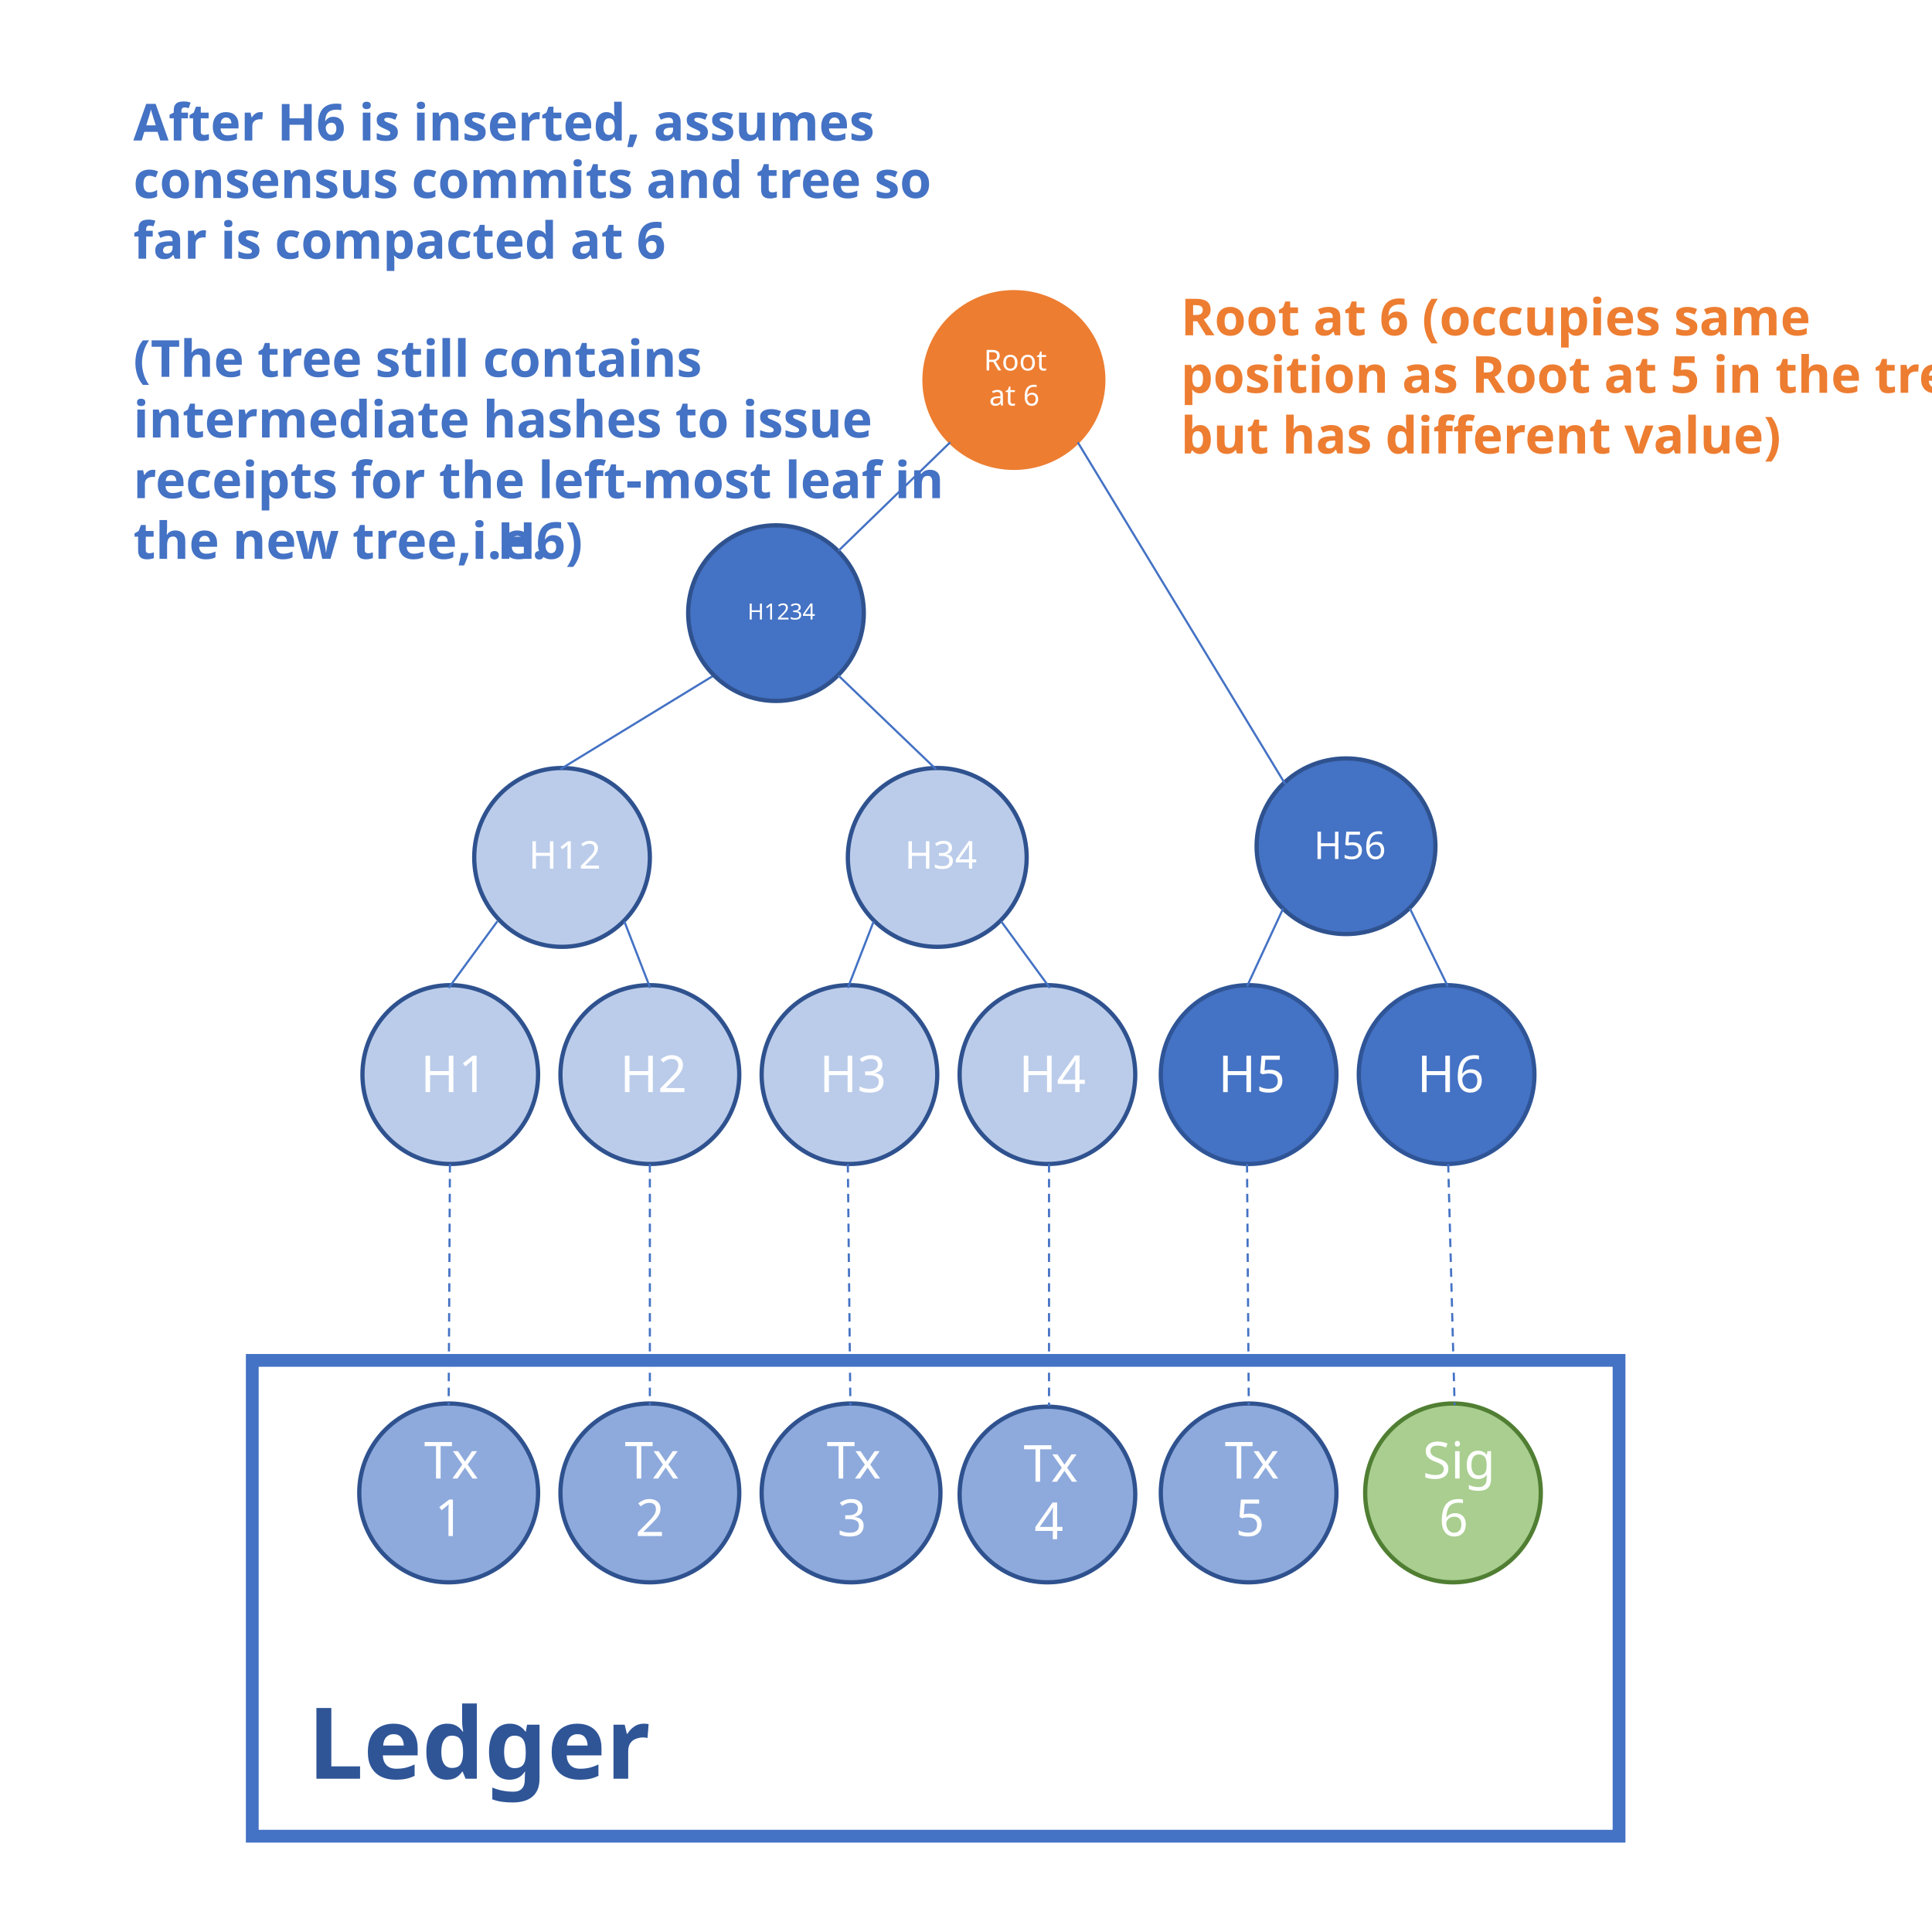
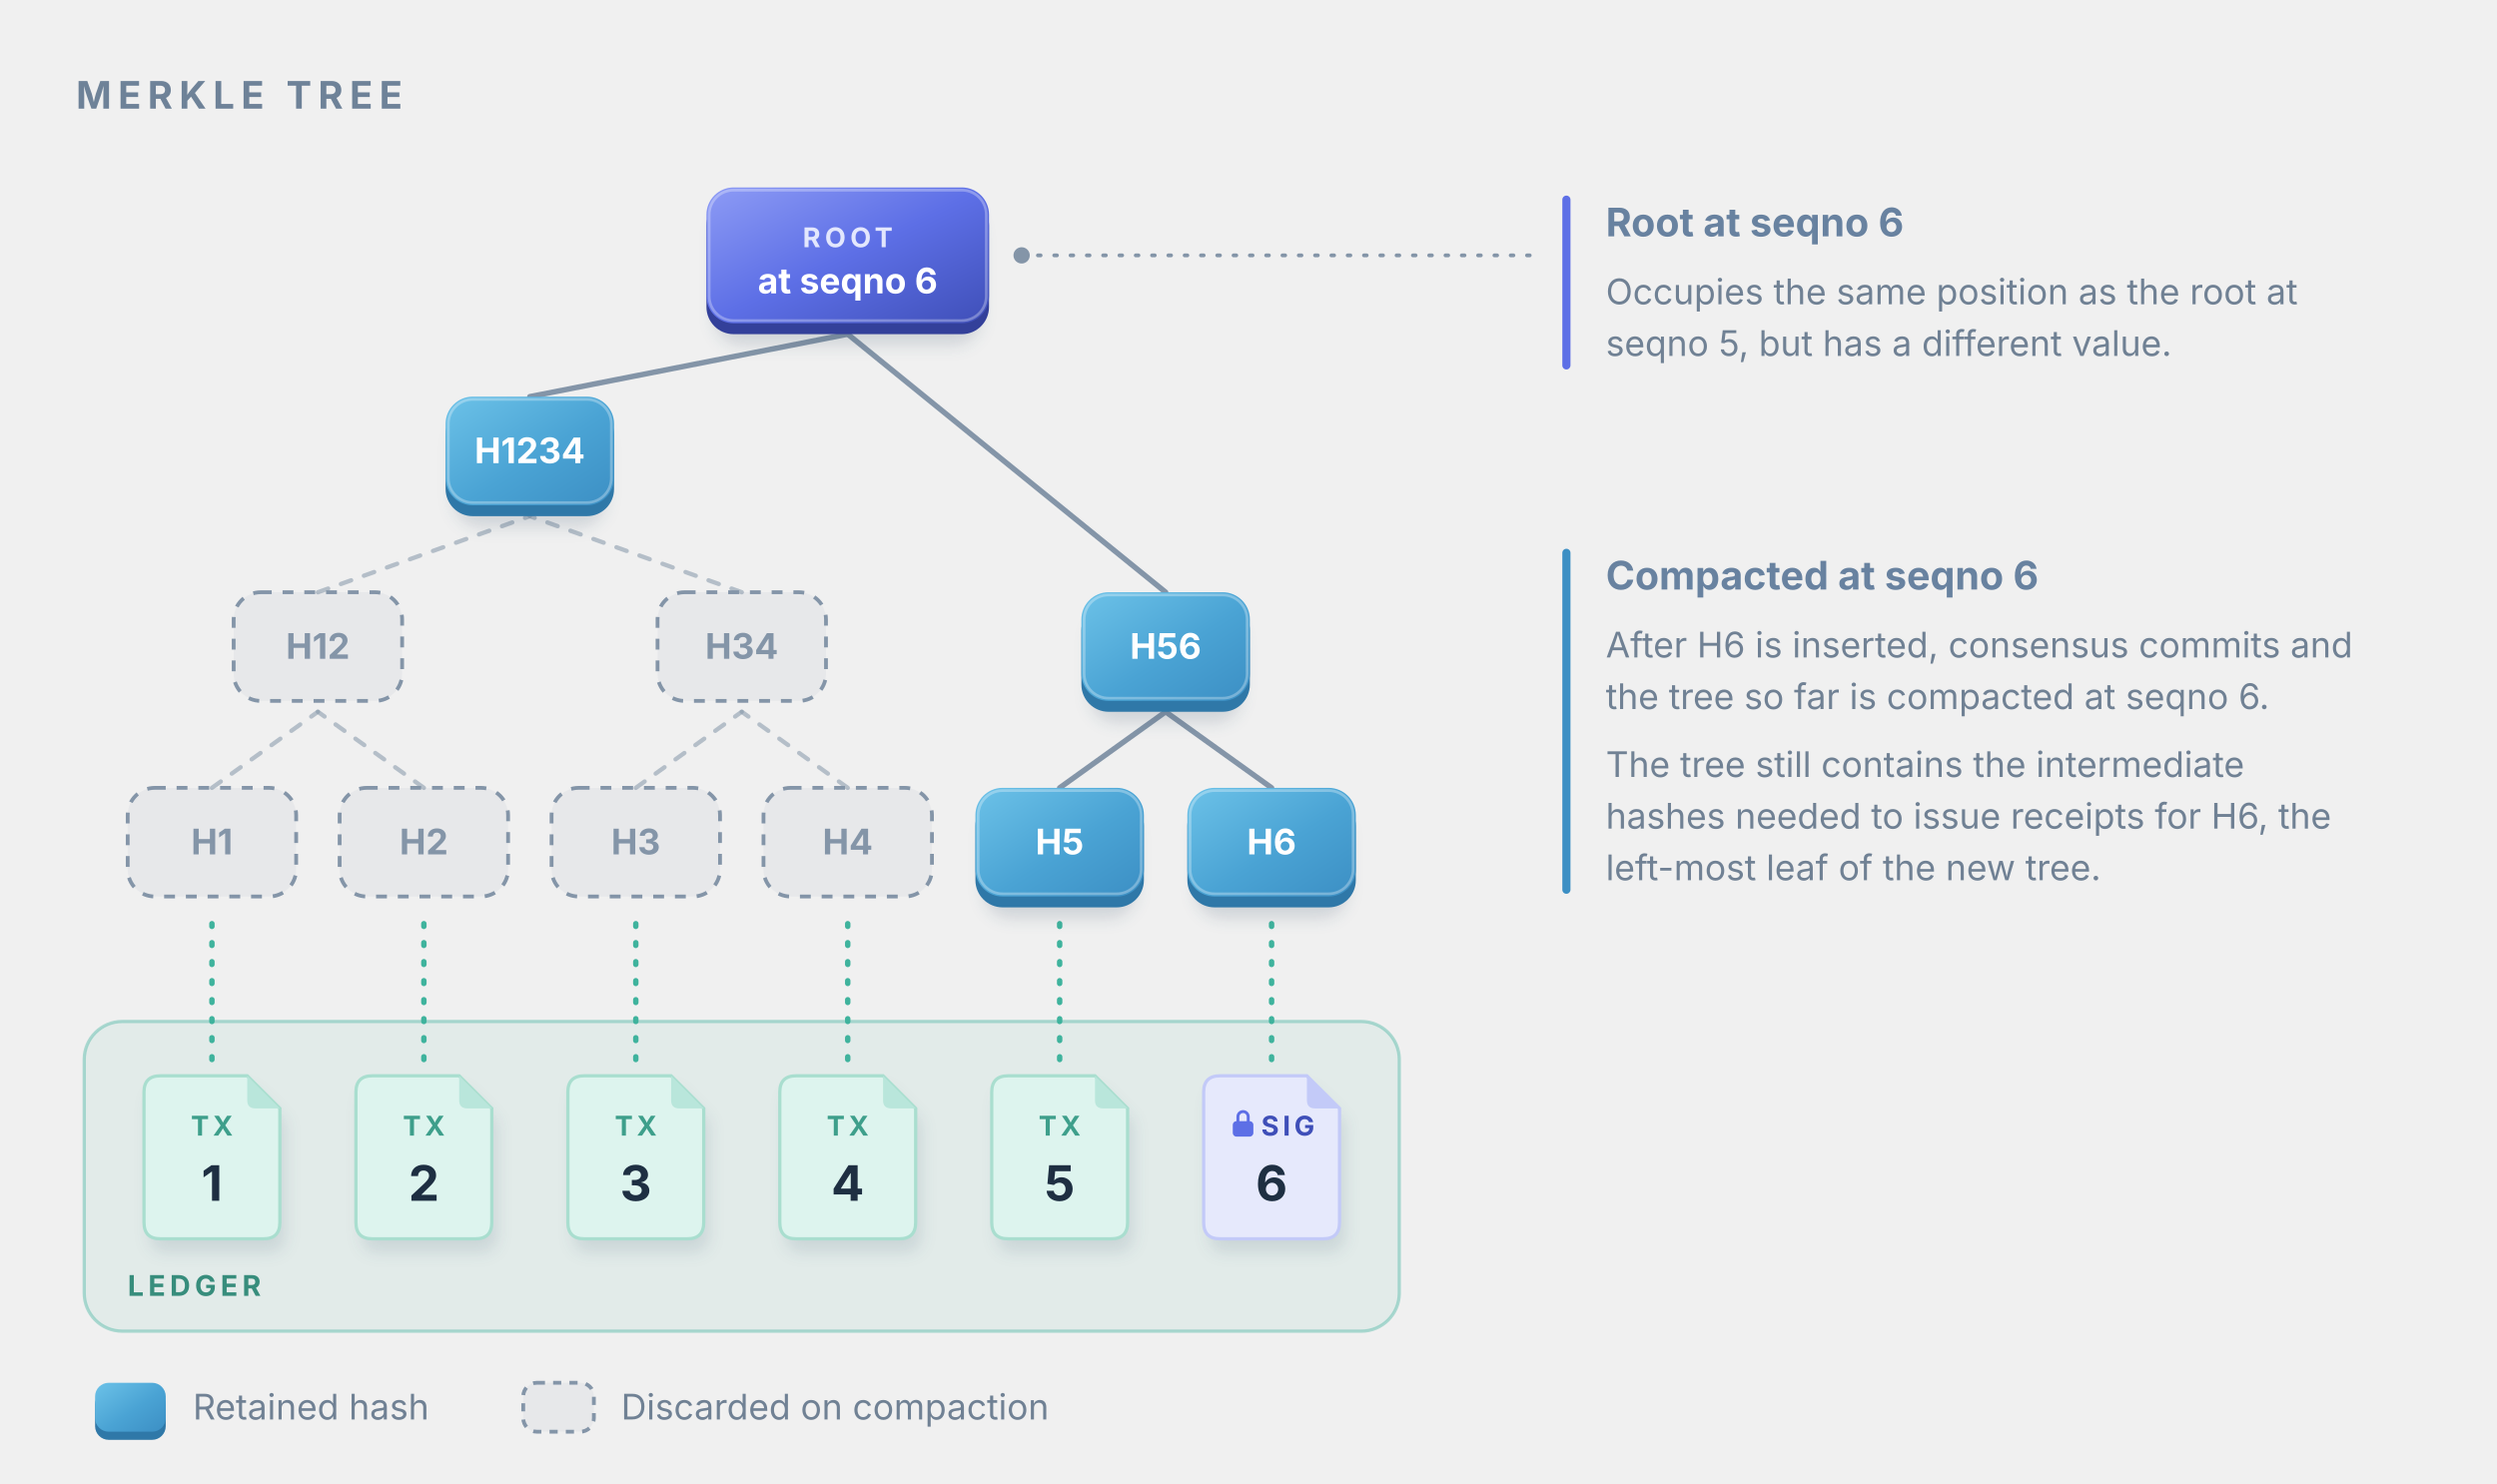
- <svg xmlns="http://www.w3.org/2000/svg" width="605" height="605" overflow="hidden">
+ <svg xmlns="http://www.w3.org/2000/svg" width="919" height="546" viewBox="20 18 919 546" fill="none" role="img" aria-labelledby="title desc">
  <defs>
-     <clipPath id="clip0">
-       <rect x="0" y="0" width="605" height="605" />
-     </clipPath>
+     <filter id="blur3" x="-30%" y="-30%" width="160%" height="160%">
+       <feGaussianBlur stdDeviation="3" />
+     </filter>
+     <filter id="blur6" x="-30%" y="-30%" width="160%" height="160%">
+       <feGaussianBlur stdDeviation="6" />
+     </filter>
+     <filter id="blur14" x="-20%" y="-30%" width="140%" height="160%">
+       <feGaussianBlur stdDeviation="14" />
+     </filter>
+     <symbol id="lock" viewBox="0 0 24 24">
+       <rect x="5" y="10.5" width="14" height="10.5" rx="2.5" fill="currentColor" />
+       <path d="M8.5 10.5V7.5a3.5 3.5 0 0 1 7 0v3" stroke="currentColor" stroke-width="2" stroke-linecap="round" fill="none" />
+     </symbol>
+     <linearGradient id="hash" x1="0" y1="0" x2="1" y2="1">
+       <stop stop-color="#6CC2E8" />
+       <stop offset=".55" stop-color="#4AA3D4" />
+       <stop offset="1" stop-color="#3C8FC4" />
+     </linearGradient>
+     <linearGradient id="root" x1="0" y1="0" x2="1" y2="1">
+       <stop stop-color="#8D9BF5" />
+       <stop offset=".5" stop-color="#5D6FE6" />
+       <stop offset="1" stop-color="#3F4FB8" />
+     </linearGradient>
  </defs>
-   <g clip-path="url(#clip0)">
-     <rect x="0" y="0" width="605" height="605" fill="#FFFFFF" />
-     <path d="M113.5 336.5C113.5 321.036 125.812 308.5 141 308.5 156.188 308.5 168.5 321.036 168.5 336.5 168.5 351.964 156.188 364.5 141 364.5 125.812 364.5 113.5 351.964 113.5 336.5Z" stroke="#2F528F" stroke-width="1.334" stroke-miterlimit="8" fill="#4472C4" fill-rule="evenodd" fill-opacity="0.361" />
-     <text fill="#FFFFFF" font-family="Calibri,Calibri_MSFontService,sans-serif" font-weight="400" font-size="16" transform="translate(131.695 342)">H1</text>
-     <path d="M175.5 336.5C175.5 321.036 188.036 308.5 203.5 308.5 218.964 308.5 231.5 321.036 231.5 336.5 231.5 351.964 218.964 364.5 203.5 364.5 188.036 364.5 175.5 351.964 175.5 336.5Z" stroke="#2F528F" stroke-width="1.334" stroke-miterlimit="8" fill="#4472C4" fill-rule="evenodd" fill-opacity="0.361" />
-     <text fill="#FFFFFF" font-family="Calibri,Calibri_MSFontService,sans-serif" font-weight="400" font-size="16" transform="translate(194.14 342)">H2</text>
-     <path d="M238.5 336.5C238.5 321.036 250.812 308.5 266 308.5 281.188 308.5 293.5 321.036 293.5 336.5 293.5 351.964 281.188 364.5 266 364.5 250.812 364.5 238.5 351.964 238.5 336.5Z" stroke="#2F528F" stroke-width="1.334" stroke-miterlimit="8" fill="#4472C4" fill-rule="evenodd" fill-opacity="0.361" />
-     <text fill="#FFFFFF" font-family="Calibri,Calibri_MSFontService,sans-serif" font-weight="400" font-size="16" transform="translate(256.585 342)">H3</text>
-     <path d="M300.5 336.5C300.5 321.036 312.812 308.5 328 308.5 343.188 308.5 355.5 321.036 355.5 336.5 355.5 351.964 343.188 364.5 328 364.5 312.812 364.5 300.5 351.964 300.5 336.5Z" stroke="#2F528F" stroke-width="1.334" stroke-miterlimit="8" fill="#4472C4" fill-rule="evenodd" fill-opacity="0.361" />
-     <text fill="#FFFFFF" font-family="Calibri,Calibri_MSFontService,sans-serif" font-weight="400" font-size="16" transform="translate(319.03 342)">H4</text>
-     <path d="M148.5 268.5C148.5 253.036 160.812 240.5 176 240.5 191.188 240.5 203.5 253.036 203.5 268.5 203.5 283.964 191.188 296.5 176 296.5 160.812 296.5 148.5 283.964 148.5 268.5Z" stroke="#2F528F" stroke-width="1.334" stroke-miterlimit="8" fill="#4472C4" fill-rule="evenodd" fill-opacity="0.361" />
-     <text fill="#FFFFFF" font-family="Calibri,Calibri_MSFontService,sans-serif" font-weight="400" font-size="12" transform="translate(165.578 272)">H12</text>
-     <path d="M265.5 268.5C265.5 253.036 278.036 240.5 293.5 240.5 308.964 240.5 321.5 253.036 321.5 268.5 321.5 283.964 308.964 296.5 293.5 296.5 278.036 296.5 265.5 283.964 265.5 268.5Z" stroke="#2F528F" stroke-width="1.334" stroke-miterlimit="8" fill="#4472C4" fill-rule="evenodd" fill-opacity="0.361" />
-     <text fill="#FFFFFF" font-family="Calibri,Calibri_MSFontService,sans-serif" font-weight="400" font-size="12" transform="translate(283.313 272)">H34</text>
-     <path d="M0 0 15.252 20.865" stroke="#4472C4" stroke-width="0.667" stroke-miterlimit="8" fill="none" fill-rule="evenodd" transform="matrix(1 0 0 -1 140.5 309.365)" />
-     <path d="M203.597 309.365 195.5 288.5" stroke="#4472C4" stroke-width="0.667" stroke-miterlimit="8" fill="none" fill-rule="evenodd" />
-     <path d="M0 0 8.097 20.865" stroke="#4472C4" stroke-width="0.667" stroke-miterlimit="8" fill="none" fill-rule="evenodd" transform="matrix(1 0 0 -1 265.5 309.365)" />
-     <path d="M328.752 309.365 313.5 288.5" stroke="#4472C4" stroke-width="0.667" stroke-miterlimit="8" fill="none" fill-rule="evenodd" />
-     <path d="M0 0 48.048 29.358" stroke="#4472C4" stroke-width="0.667" stroke-miterlimit="8" fill="none" fill-rule="evenodd" transform="matrix(1 0 0 -1 175.5 240.858)" />
-     <path d="M363.5 336.5C363.5 321.036 375.812 308.5 391 308.5 406.188 308.5 418.5 321.036 418.5 336.5 418.5 351.964 406.188 364.5 391 364.5 375.812 364.5 363.5 351.964 363.5 336.5Z" stroke="#2F5597" stroke-width="1.334" stroke-miterlimit="8" fill="#4472C4" fill-rule="evenodd" />
-     <text fill="#FFFFFF" font-family="Calibri,Calibri_MSFontService,sans-serif" font-weight="400" font-size="16" transform="translate(381.475 342)">H5</text>
-     <path d="M112.5 467.5C112.5 452.036 125.036 439.5 140.5 439.5 155.964 439.5 168.5 452.036 168.5 467.5 168.5 482.964 155.964 495.5 140.5 495.5 125.036 495.5 112.5 482.964 112.5 467.5Z" stroke="#2F528F" stroke-width="1.334" stroke-miterlimit="8" fill="#4472C4" fill-rule="evenodd" fill-opacity="0.6" />
-     <text fill="#FFFFFF" font-family="Calibri,Calibri_MSFontService,sans-serif" font-weight="400" font-size="16" transform="translate(132.803 463)">Tx<tspan font-size="16" x="3.335" y="18">1</tspan>
-     </text>
-     <path d="M175.5 467.5C175.5 452.036 188.036 439.5 203.5 439.5 218.964 439.5 231.5 452.036 231.5 467.5 231.5 482.964 218.964 495.5 203.5 495.5 188.036 495.5 175.5 482.964 175.5 467.5Z" stroke="#2F528F" stroke-width="1.334" stroke-miterlimit="8" fill="#4472C4" fill-rule="evenodd" fill-opacity="0.6" />
-     <text fill="#FFFFFF" font-family="Calibri,Calibri_MSFontService,sans-serif" font-weight="400" font-size="16" transform="translate(195.641 463)">Tx<tspan font-size="16" x="3.335" y="18">2</tspan>
-     </text>
-     <path d="M238.5 467.5C238.5 452.036 251.036 439.5 266.5 439.5 281.964 439.5 294.5 452.036 294.5 467.5 294.5 482.964 281.964 495.5 266.5 495.5 251.036 495.5 238.5 482.964 238.5 467.5Z" stroke="#2F528F" stroke-width="1.334" stroke-miterlimit="8" fill="#4472C4" fill-rule="evenodd" fill-opacity="0.6" />
-     <text fill="#FFFFFF" font-family="Calibri,Calibri_MSFontService,sans-serif" font-weight="400" font-size="16" transform="translate(258.873 463)">Tx<tspan font-size="16" x="3.335" y="18">3</tspan>
-     </text>
-     <path d="M300.5 468C300.5 452.812 312.812 440.5 328 440.5 343.188 440.5 355.5 452.812 355.5 468 355.5 483.188 343.188 495.5 328 495.5 312.812 495.5 300.5 483.188 300.5 468Z" stroke="#2F528F" stroke-width="1.334" stroke-miterlimit="8" fill="#4472C4" fill-rule="evenodd" fill-opacity="0.6" />
-     <text fill="#FFFFFF" font-family="Calibri,Calibri_MSFontService,sans-serif" font-weight="400" font-size="16" transform="translate(320.531 464)">Tx<tspan font-size="16" x="3.335" y="18">4</tspan>
-     </text>
-     <rect x="79" y="426" width="428" height="149" stroke="#4472C4" stroke-width="4.002" stroke-miterlimit="8" fill="none" />
-     <text fill="#2F5597" font-family="Calibri,Calibri_MSFontService,sans-serif" font-weight="700" font-size="31" transform="translate(96.2857 557)">Ledger</text>
-     <path d="M0 0 0.393 75.497" stroke="#4472C4" stroke-width="0.667" stroke-miterlimit="8" stroke-dasharray="2.668 2.001" fill="none" fill-rule="evenodd" transform="matrix(-1 0 0 1 140.893 364.5)" />
-     <path d="M0 0 0 75.497" stroke="#4472C4" stroke-width="0.667" stroke-miterlimit="8" stroke-dasharray="2.668 2.001" fill="none" fill-rule="evenodd" transform="matrix(-1 0 0 1 203.5 364.5)" />
-     <path d="M265.5 364.5 266.287 439.997" stroke="#4472C4" stroke-width="0.667" stroke-miterlimit="8" stroke-dasharray="2.668 2.001" fill="none" fill-rule="evenodd" />
-     <path d="M328.5 364.5 328.5 440.327" stroke="#4472C4" stroke-width="0.667" stroke-miterlimit="8" stroke-dasharray="2.668 2.001" fill="none" fill-rule="evenodd" />
-     <path d="M363.5 467.5C363.5 452.036 375.812 439.5 391 439.5 406.188 439.5 418.5 452.036 418.5 467.5 418.5 482.964 406.188 495.5 391 495.5 375.812 495.5 363.5 482.964 363.5 467.5Z" stroke="#2F528F" stroke-width="1.334" stroke-miterlimit="8" fill="#4472C4" fill-rule="evenodd" fill-opacity="0.6" />
-     <text fill="#FFFFFF" font-family="Calibri,Calibri_MSFontService,sans-serif" font-weight="400" font-size="16" transform="translate(383.525 463)">Tx<tspan font-size="16" x="3.335" y="18">5</tspan>
-     </text>
-     <path d="M390.5 364.5 391.049 439.997" stroke="#4472C4" stroke-width="0.667" stroke-miterlimit="8" stroke-dasharray="2.668 2.001" fill="none" fill-rule="evenodd" />
-     <path d="M215.5 192C215.5 176.812 227.812 164.5 243 164.5 258.188 164.5 270.5 176.812 270.5 192 270.5 207.188 258.188 219.5 243 219.5 227.812 219.5 215.5 207.188 215.5 192Z" stroke="#2F528F" stroke-width="1.334" stroke-miterlimit="8" fill="#4472C4" fill-rule="evenodd" />
-     <text fill="#FFFFFF" font-family="Calibri,Calibri_MSFontService,sans-serif" font-weight="400" font-size="7" transform="translate(234.092 194)">H1234</text>
-     <path d="M293.09 240.858 262.5 211.5" stroke="#4472C4" stroke-width="0.667" stroke-miterlimit="8" fill="none" fill-rule="evenodd" />
-     <path d="M289.5 119C289.5 103.812 302.036 91.5 317.5 91.5 332.964 91.5 345.5 103.812 345.5 119 345.5 134.188 332.964 146.5 317.5 146.5 302.036 146.5 289.5 134.188 289.5 119Z" stroke="#ED7D31" stroke-width="1.334" stroke-miterlimit="8" fill="#ED7D31" fill-rule="evenodd" />
-     <text fill="#FFFFFF" font-family="Calibri,Calibri_MSFontService,sans-serif" font-weight="400" font-size="9" transform="translate(308.078 116)">Root <tspan font-size="9" x="1.668" y="11">at 6</tspan>
-     </text>
-     <path d="M0 0 35.058 34.03" stroke="#4472C4" stroke-width="0.667" stroke-miterlimit="8" fill="none" fill-rule="evenodd" transform="matrix(1 0 0 -1 262.5 172.53)" />
-     <path d="M427.5 467.5C427.5 452.036 439.812 439.5 455 439.5 470.188 439.5 482.5 452.036 482.5 467.5 482.5 482.964 470.188 495.5 455 495.5 439.812 495.5 427.5 482.964 427.5 467.5Z" stroke="#507E32" stroke-width="1.334" stroke-miterlimit="8" fill="#70AD47" fill-rule="evenodd" fill-opacity="0.6" />
-     <text fill="#FFFFFF" font-family="Calibri,Calibri_MSFontService,sans-serif" font-weight="400" font-size="16" transform="translate(445.516 463)">Sig <tspan font-size="16" x="5.089" y="18">6</tspan>
-     </text>
-     <path d="M425.5 336.5C425.5 321.036 437.812 308.5 453 308.5 468.188 308.5 480.5 321.036 480.5 336.5 480.5 351.964 468.188 364.5 453 364.5 437.812 364.5 425.5 351.964 425.5 336.5Z" stroke="#2F5597" stroke-width="1.334" stroke-miterlimit="8" fill="#4472C4" fill-rule="evenodd" />
-     <text fill="#FFFFFF" font-family="Calibri,Calibri_MSFontService,sans-serif" font-weight="400" font-size="16" transform="translate(443.757 342)">H6</text>
-     <path d="M393.5 265C393.5 249.812 406.036 237.5 421.5 237.5 436.964 237.5 449.5 249.812 449.5 265 449.5 280.188 436.964 292.5 421.5 292.5 406.036 292.5 393.5 280.188 393.5 265Z" stroke="#2F528F" stroke-width="1.334" stroke-miterlimit="8" fill="#4472C4" fill-rule="evenodd" />
-     <text fill="#FFFFFF" font-family="Calibri,Calibri_MSFontService,sans-serif" font-weight="400" font-size="12" transform="translate(411.413 269)">H56</text>
-     <path d="M453.38 308.88 441.5 284.5" stroke="#4472C4" stroke-width="0.667" stroke-miterlimit="8" fill="none" fill-rule="evenodd" />
-     <path d="M0 0 11.307 24.38" stroke="#4472C4" stroke-width="0.667" stroke-miterlimit="8" fill="none" fill-rule="evenodd" transform="matrix(1 0 0 -1 390.5 308.88)" />
-     <path d="M402.489 245.566 337.5 138.5" stroke="#4472C4" stroke-width="0.667" stroke-miterlimit="8" fill="none" fill-rule="evenodd" />
-     <text fill="#4472C4" font-family="Calibri,Calibri_MSFontService,sans-serif" font-weight="700" font-size="16" transform="translate(41.752 44)">After H6 is inserted, assumes <tspan font-size="16" x="0" y="18">consensus commits and tree so </tspan>
-       <tspan font-size="16" x="0" y="37">far is compacted at 6</tspan>
-       <tspan font-size="16" x="0" y="74">(The tree still contains </tspan>
-       <tspan font-size="16" x="0" y="93">intermediate hashes to issue </tspan>
-       <tspan font-size="16" x="0" y="112">receipts for the left</tspan>-most leaf in <tspan font-size="16" x="0" y="131">the new tree, </tspan>i.e.<tspan font-size="16" x="113.896" y="131">H6)</tspan>
-       <tspan fill="#ED7D31" font-size="16" x="328.006" y="61">Root at 6 (occupies same </tspan>
-       <tspan fill="#ED7D31" font-size="16" x="328.006" y="79">position as Root at 5 in the tree </tspan>
-       <tspan fill="#ED7D31" font-size="16" x="328.006" y="98">but has different value)</tspan>
-     </text>
-     <path d="M453.5 364.5 455.509 439.997" stroke="#4472C4" stroke-width="0.667" stroke-miterlimit="8" stroke-dasharray="2.668 2.001" fill="none" fill-rule="evenodd" />
+   <g font-family="Inter, 'Segoe UI', ui-sans-serif, system-ui, sans-serif">
+     <text x="48" y="58" fill="#6E8298" font-size="14" font-weight="700" letter-spacing="2.4">MERKLE TREE</text>
+     <path d="M98 308L137 280" stroke="#8495A8" stroke-opacity=".55" stroke-width="1.6" stroke-dasharray="4 5" stroke-linecap="round" />
+     <path d="M176 308L137 280" stroke="#8495A8" stroke-opacity=".55" stroke-width="1.6" stroke-dasharray="4 5" stroke-linecap="round" />
+     <path d="M254 308L293 280" stroke="#8495A8" stroke-opacity=".55" stroke-width="1.6" stroke-dasharray="4 5" stroke-linecap="round" />
+     <path d="M332 308L293 280" stroke="#8495A8" stroke-opacity=".55" stroke-width="1.6" stroke-dasharray="4 5" stroke-linecap="round" />
+     <path d="M410 308L449 280" stroke="#8495A8" stroke-width="2" stroke-linecap="round" />
+     <path d="M488 308L449 280" stroke="#8495A8" stroke-width="2" stroke-linecap="round" />
+     <path d="M137 236L215 208" stroke="#8495A8" stroke-opacity=".55" stroke-width="1.6" stroke-dasharray="4 5" stroke-linecap="round" />
+     <path d="M293 236L215 208" stroke="#8495A8" stroke-opacity=".55" stroke-width="1.6" stroke-dasharray="4 5" stroke-linecap="round" />
+     <path d="M215 164L332 141" stroke="#8495A8" stroke-width="2" stroke-linecap="round" />
+     <path d="M449 236L332 141" stroke="#8495A8" stroke-width="2" stroke-linecap="round" />
+     <rect x="51" y="394" width="484" height="114" rx="14" fill="#3FB39D" fill-opacity=".08" stroke="#3FB39D" stroke-opacity=".4" stroke-width="1.2" />
+     <text x="67" y="495" fill="#378D7C" font-size="10.5" font-weight="700" letter-spacing="1.6">LEDGER</text>
+     <path d="M98 358V408" stroke="#3FB39D" stroke-width="2" stroke-linecap="round" stroke-dasharray="1 6" />
+     <path d="M176 358V408" stroke="#3FB39D" stroke-width="2" stroke-linecap="round" stroke-dasharray="1 6" />
+     <path d="M254 358V408" stroke="#3FB39D" stroke-width="2" stroke-linecap="round" stroke-dasharray="1 6" />
+     <path d="M332 358V408" stroke="#3FB39D" stroke-width="2" stroke-linecap="round" stroke-dasharray="1 6" />
+     <path d="M410 358V408" stroke="#3FB39D" stroke-width="2" stroke-linecap="round" stroke-dasharray="1 6" />
+     <path d="M488 358V408" stroke="#3FB39D" stroke-width="2" stroke-linecap="round" stroke-dasharray="1 6" />
+     <rect x="67" y="308" width="62" height="40" rx="10" fill="#8495A8" fill-opacity=".08" stroke="#8495A8" stroke-width="1.4" stroke-dasharray="4 4" />
+     <text x="98" y="332.5" fill="#8495A8" font-size="13" font-weight="650" text-anchor="middle">H1</text>
+     <rect x="145" y="308" width="62" height="40" rx="10" fill="#8495A8" fill-opacity=".08" stroke="#8495A8" stroke-width="1.4" stroke-dasharray="4 4" />
+     <text x="176" y="332.5" fill="#8495A8" font-size="13" font-weight="650" text-anchor="middle">H2</text>
+     <rect x="223" y="308" width="62" height="40" rx="10" fill="#8495A8" fill-opacity=".08" stroke="#8495A8" stroke-width="1.4" stroke-dasharray="4 4" />
+     <text x="254" y="332.5" fill="#8495A8" font-size="13" font-weight="650" text-anchor="middle">H3</text>
+     <rect x="301" y="308" width="62" height="40" rx="10" fill="#8495A8" fill-opacity=".08" stroke="#8495A8" stroke-width="1.4" stroke-dasharray="4 4" />
+     <text x="332" y="332.5" fill="#8495A8" font-size="13" font-weight="650" text-anchor="middle">H4</text>
+     <rect x="382" y="316" width="56" height="40" rx="10" fill="#1D3B58" opacity=".16" filter="url(#blur3)" />
+     <rect x="379" y="312" width="62" height="40" rx="10" fill="#2F78A8" />
+     <rect x="379" y="308" width="62" height="40" rx="10" fill="url(#hash)" />
+     <rect x="380" y="309" width="60" height="38" rx="9" stroke="#FFFFFF" stroke-opacity=".3" stroke-width="1" />
+     <text x="410" y="332.5" fill="#FFFFFF" font-size="13" font-weight="650" text-anchor="middle">H5</text>
+     <rect x="460" y="316" width="56" height="40" rx="10" fill="#1D3B58" opacity=".16" filter="url(#blur3)" />
+     <rect x="457" y="312" width="62" height="40" rx="10" fill="#2F78A8" />
+     <rect x="457" y="308" width="62" height="40" rx="10" fill="url(#hash)" />
+     <rect x="458" y="309" width="60" height="38" rx="9" stroke="#FFFFFF" stroke-opacity=".3" stroke-width="1" />
+     <text x="488" y="332.5" fill="#FFFFFF" font-size="13" font-weight="650" text-anchor="middle">H6</text>
+     <rect x="106" y="236" width="62" height="40" rx="10" fill="#8495A8" fill-opacity=".08" stroke="#8495A8" stroke-width="1.4" stroke-dasharray="4 4" />
+     <text x="137" y="260.5" fill="#8495A8" font-size="13" font-weight="650" text-anchor="middle">H12</text>
+     <rect x="262" y="236" width="62" height="40" rx="10" fill="#8495A8" fill-opacity=".08" stroke="#8495A8" stroke-width="1.4" stroke-dasharray="4 4" />
+     <text x="293" y="260.5" fill="#8495A8" font-size="13" font-weight="650" text-anchor="middle">H34</text>
+     <rect x="421" y="244" width="56" height="40" rx="10" fill="#1D3B58" opacity=".16" filter="url(#blur3)" />
+     <rect x="418" y="240" width="62" height="40" rx="10" fill="#2F78A8" />
+     <rect x="418" y="236" width="62" height="40" rx="10" fill="url(#hash)" />
+     <rect x="419" y="237" width="60" height="38" rx="9" stroke="#FFFFFF" stroke-opacity=".3" stroke-width="1" />
+     <text x="449" y="260.5" fill="#FFFFFF" font-size="13" font-weight="650" text-anchor="middle">H56</text>
+     <rect x="187" y="172" width="56" height="40" rx="10" fill="#1D3B58" opacity=".16" filter="url(#blur3)" />
+     <rect x="184" y="168" width="62" height="40" rx="10" fill="#2F78A8" />
+     <rect x="184" y="164" width="62" height="40" rx="10" fill="url(#hash)" />
+     <rect x="185" y="165" width="60" height="38" rx="9" stroke="#FFFFFF" stroke-opacity=".3" stroke-width="1" />
+     <text x="215" y="188.5" fill="#FFFFFF" font-size="13" font-weight="650" text-anchor="middle">H1234</text>
+     <rect x="283" y="95" width="98" height="50" rx="10" fill="#1D3B58" opacity=".16" filter="url(#blur3)" />
+     <rect x="280" y="91" width="104" height="50" rx="10" fill="#33409A" />
+     <rect x="280" y="87" width="104" height="50" rx="10" fill="url(#root)" />
+     <rect x="281" y="88" width="102" height="48" rx="9" stroke="#FFFFFF" stroke-opacity=".3" stroke-width="1" />
+     <text x="332" y="109" fill="#E3E7FD" font-size="10" font-weight="700" text-anchor="middle" letter-spacing="1.6">ROOT</text>
+     <text x="332" y="126" fill="#FFFFFF" font-size="13" font-weight="650" text-anchor="middle">at seqno 6</text>
+     <path d="M79 414H111L123 426V468Q123 474 117 474H79Q73 474 73 468V420Q73 414 79 414Z" transform="translate(2 5)" fill="#1D3B58" opacity=".12" filter="url(#blur3)" />
+     <path d="M79 414H111L123 426V468Q123 474 117 474H79Q73 474 73 468V420Q73 414 79 414Z" fill="#DDF4EE" stroke="#A9DECF" stroke-width="1.2" />
+     <path d="M111 414V423Q111 426 114 426H123Z" fill="#B9E6DB" />
+     <text x="98" y="436" fill="#3E9F8B" font-size="10" font-weight="700" text-anchor="middle" letter-spacing="1.4">TX</text>
+     <text x="98" y="460" fill="#1E2F42" font-size="18" font-weight="700" text-anchor="middle">1</text>
+     <path d="M157 414H189L201 426V468Q201 474 195 474H157Q151 474 151 468V420Q151 414 157 414Z" transform="translate(2 5)" fill="#1D3B58" opacity=".12" filter="url(#blur3)" />
+     <path d="M157 414H189L201 426V468Q201 474 195 474H157Q151 474 151 468V420Q151 414 157 414Z" fill="#DDF4EE" stroke="#A9DECF" stroke-width="1.2" />
+     <path d="M189 414V423Q189 426 192 426H201Z" fill="#B9E6DB" />
+     <text x="176" y="436" fill="#3E9F8B" font-size="10" font-weight="700" text-anchor="middle" letter-spacing="1.4">TX</text>
+     <text x="176" y="460" fill="#1E2F42" font-size="18" font-weight="700" text-anchor="middle">2</text>
+     <path d="M235 414H267L279 426V468Q279 474 273 474H235Q229 474 229 468V420Q229 414 235 414Z" transform="translate(2 5)" fill="#1D3B58" opacity=".12" filter="url(#blur3)" />
+     <path d="M235 414H267L279 426V468Q279 474 273 474H235Q229 474 229 468V420Q229 414 235 414Z" fill="#DDF4EE" stroke="#A9DECF" stroke-width="1.2" />
+     <path d="M267 414V423Q267 426 270 426H279Z" fill="#B9E6DB" />
+     <text x="254" y="436" fill="#3E9F8B" font-size="10" font-weight="700" text-anchor="middle" letter-spacing="1.4">TX</text>
+     <text x="254" y="460" fill="#1E2F42" font-size="18" font-weight="700" text-anchor="middle">3</text>
+     <path d="M313 414H345L357 426V468Q357 474 351 474H313Q307 474 307 468V420Q307 414 313 414Z" transform="translate(2 5)" fill="#1D3B58" opacity=".12" filter="url(#blur3)" />
+     <path d="M313 414H345L357 426V468Q357 474 351 474H313Q307 474 307 468V420Q307 414 313 414Z" fill="#DDF4EE" stroke="#A9DECF" stroke-width="1.2" />
+     <path d="M345 414V423Q345 426 348 426H357Z" fill="#B9E6DB" />
+     <text x="332" y="436" fill="#3E9F8B" font-size="10" font-weight="700" text-anchor="middle" letter-spacing="1.4">TX</text>
+     <text x="332" y="460" fill="#1E2F42" font-size="18" font-weight="700" text-anchor="middle">4</text>
+     <path d="M391 414H423L435 426V468Q435 474 429 474H391Q385 474 385 468V420Q385 414 391 414Z" transform="translate(2 5)" fill="#1D3B58" opacity=".12" filter="url(#blur3)" />
+     <path d="M391 414H423L435 426V468Q435 474 429 474H391Q385 474 385 468V420Q385 414 391 414Z" fill="#DDF4EE" stroke="#A9DECF" stroke-width="1.2" />
+     <path d="M423 414V423Q423 426 426 426H435Z" fill="#B9E6DB" />
+     <text x="410" y="436" fill="#3E9F8B" font-size="10" font-weight="700" text-anchor="middle" letter-spacing="1.4">TX</text>
+     <text x="410" y="460" fill="#1E2F42" font-size="18" font-weight="700" text-anchor="middle">5</text>
+     <path d="M469 414H501L513 426V468Q513 474 507 474H469Q463 474 463 468V420Q463 414 469 414Z" transform="translate(2 5)" fill="#1D3B58" opacity=".12" filter="url(#blur3)" />
+     <path d="M469 414H501L513 426V468Q513 474 507 474H469Q463 474 463 468V420Q463 414 469 414Z" fill="#E6E9FC" stroke="#C3CAF8" stroke-width="1.2" />
+     <path d="M501 414V423Q501 426 504 426H513Z" fill="#C3CAF8" />
+     <use href="#lock" x="471" y="425" width="13" height="13" color="#5D6FE6" />
+     <text x="494" y="436" fill="#3F4FB8" font-size="10" font-weight="700" text-anchor="middle" letter-spacing="1.4">SIG</text>
+     <text x="488" y="460" fill="#1E2F42" font-size="18" font-weight="700" text-anchor="middle">6</text>
+     <path d="M396 112H585" stroke="#8495A8" stroke-width="1.4" stroke-linecap="round" stroke-dasharray="1 5" />
+     <circle cx="396" cy="112" r="3" fill="#8495A8" />
+     <rect x="595" y="90" width="3" height="64" rx="1.5" fill="#5D6FE6" />
+     <text x="611" y="105" fill="#6882A0" font-size="14.5" font-weight="650">Root at seqno 6</text>
+     <text x="611" y="130" fill="#708194" font-size="13">Occupies the same position as the root at</text>
+     <text x="611" y="149" fill="#708194" font-size="13">seqno 5, but has a different value.</text>
+     <rect x="595" y="220" width="3" height="127" rx="1.5" fill="#3C8FC4" />
+     <text x="611" y="235" fill="#6882A0" font-size="14.5" font-weight="650">Compacted at seqno 6</text>
+     <text x="611" y="260" fill="#708194" font-size="13">After H6 is inserted, consensus commits and</text>
+     <text x="611" y="279" fill="#708194" font-size="13">the tree so far is compacted at seqno 6.</text>
+     <text x="611" y="304" fill="#708194" font-size="13">The tree still contains the intermediate</text>
+     <text x="611" y="323" fill="#708194" font-size="13">hashes needed to issue receipts for H6, the</text>
+     <text x="611" y="342" fill="#708194" font-size="13">left-most leaf of the new tree.</text>
+     <rect x="55" y="530" width="26" height="18" rx="5" fill="#2F78A8" />
+     <rect x="55" y="527" width="26" height="18" rx="5" fill="url(#hash)" />
+     <text x="91" y="540.5" fill="#708194" font-size="13">Retained hash</text>
+     <rect x="212.57" y="527" width="26" height="18" rx="5" fill="#8495A8" fill-opacity=".08" stroke="#8495A8" stroke-width="1.4" stroke-dasharray="3 3" />
+     <text x="248.57" y="540.5" fill="#708194" font-size="13">Discarded on compaction</text>
  </g>
</svg>
